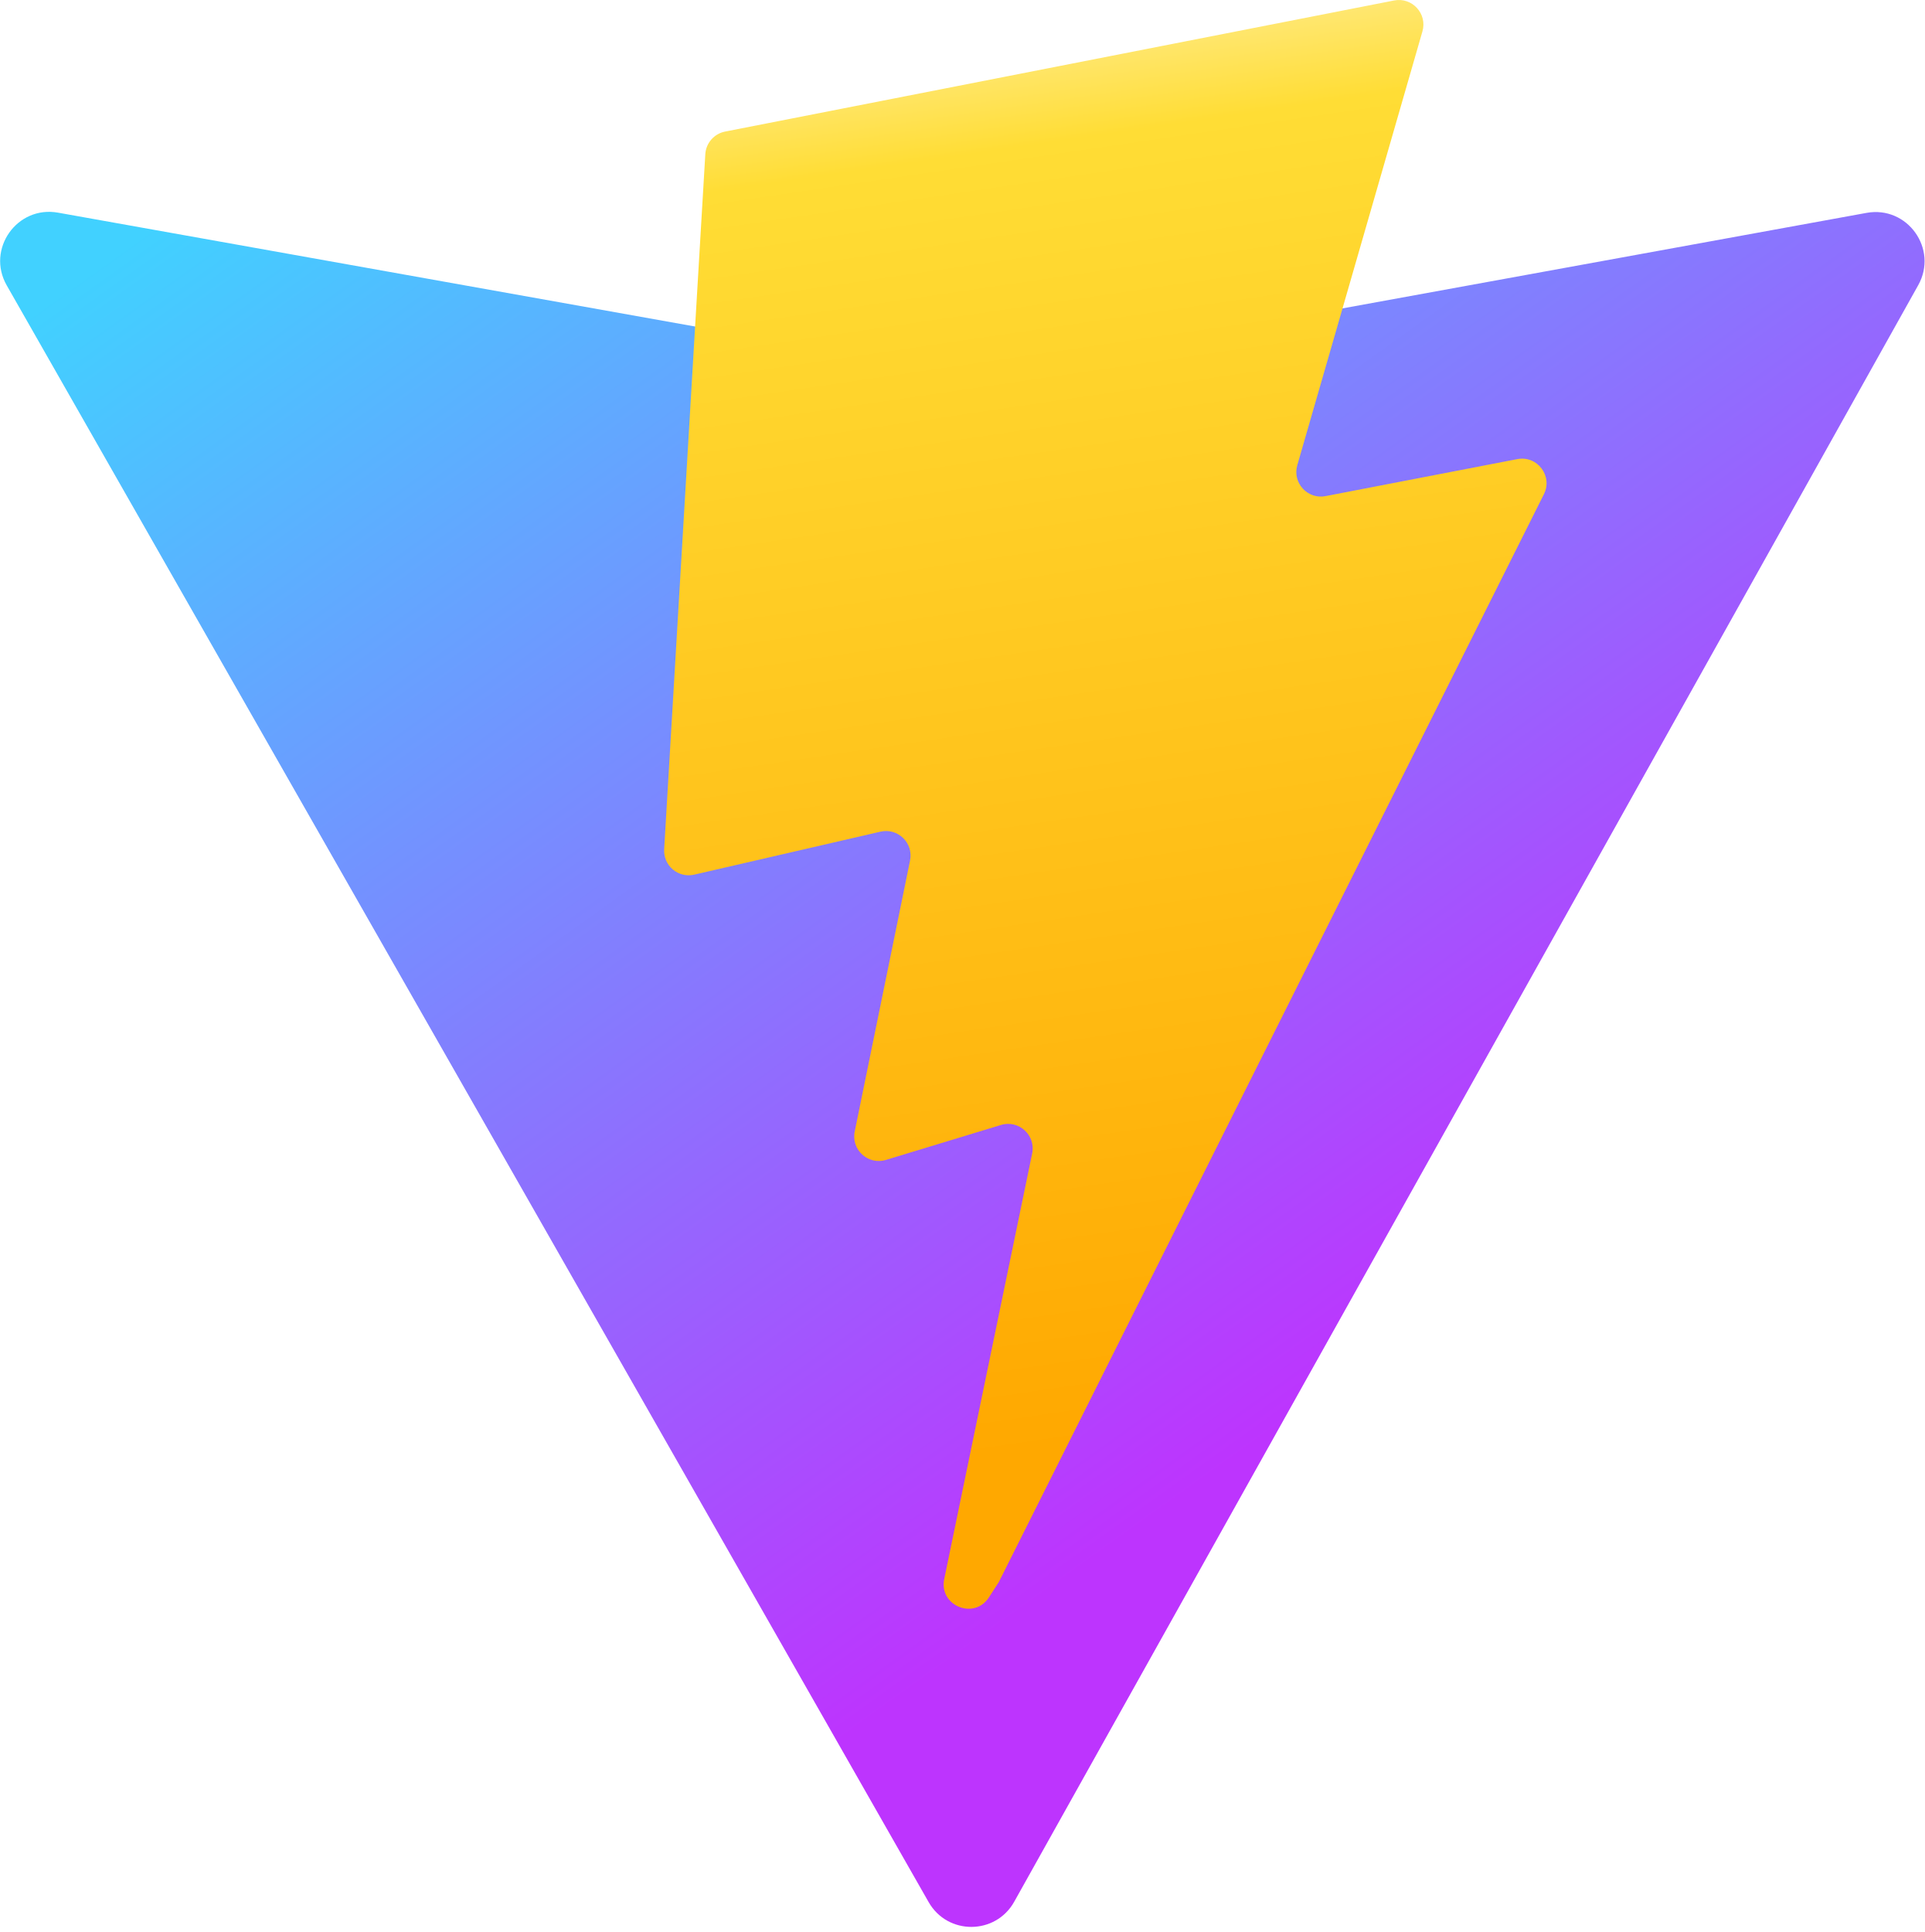
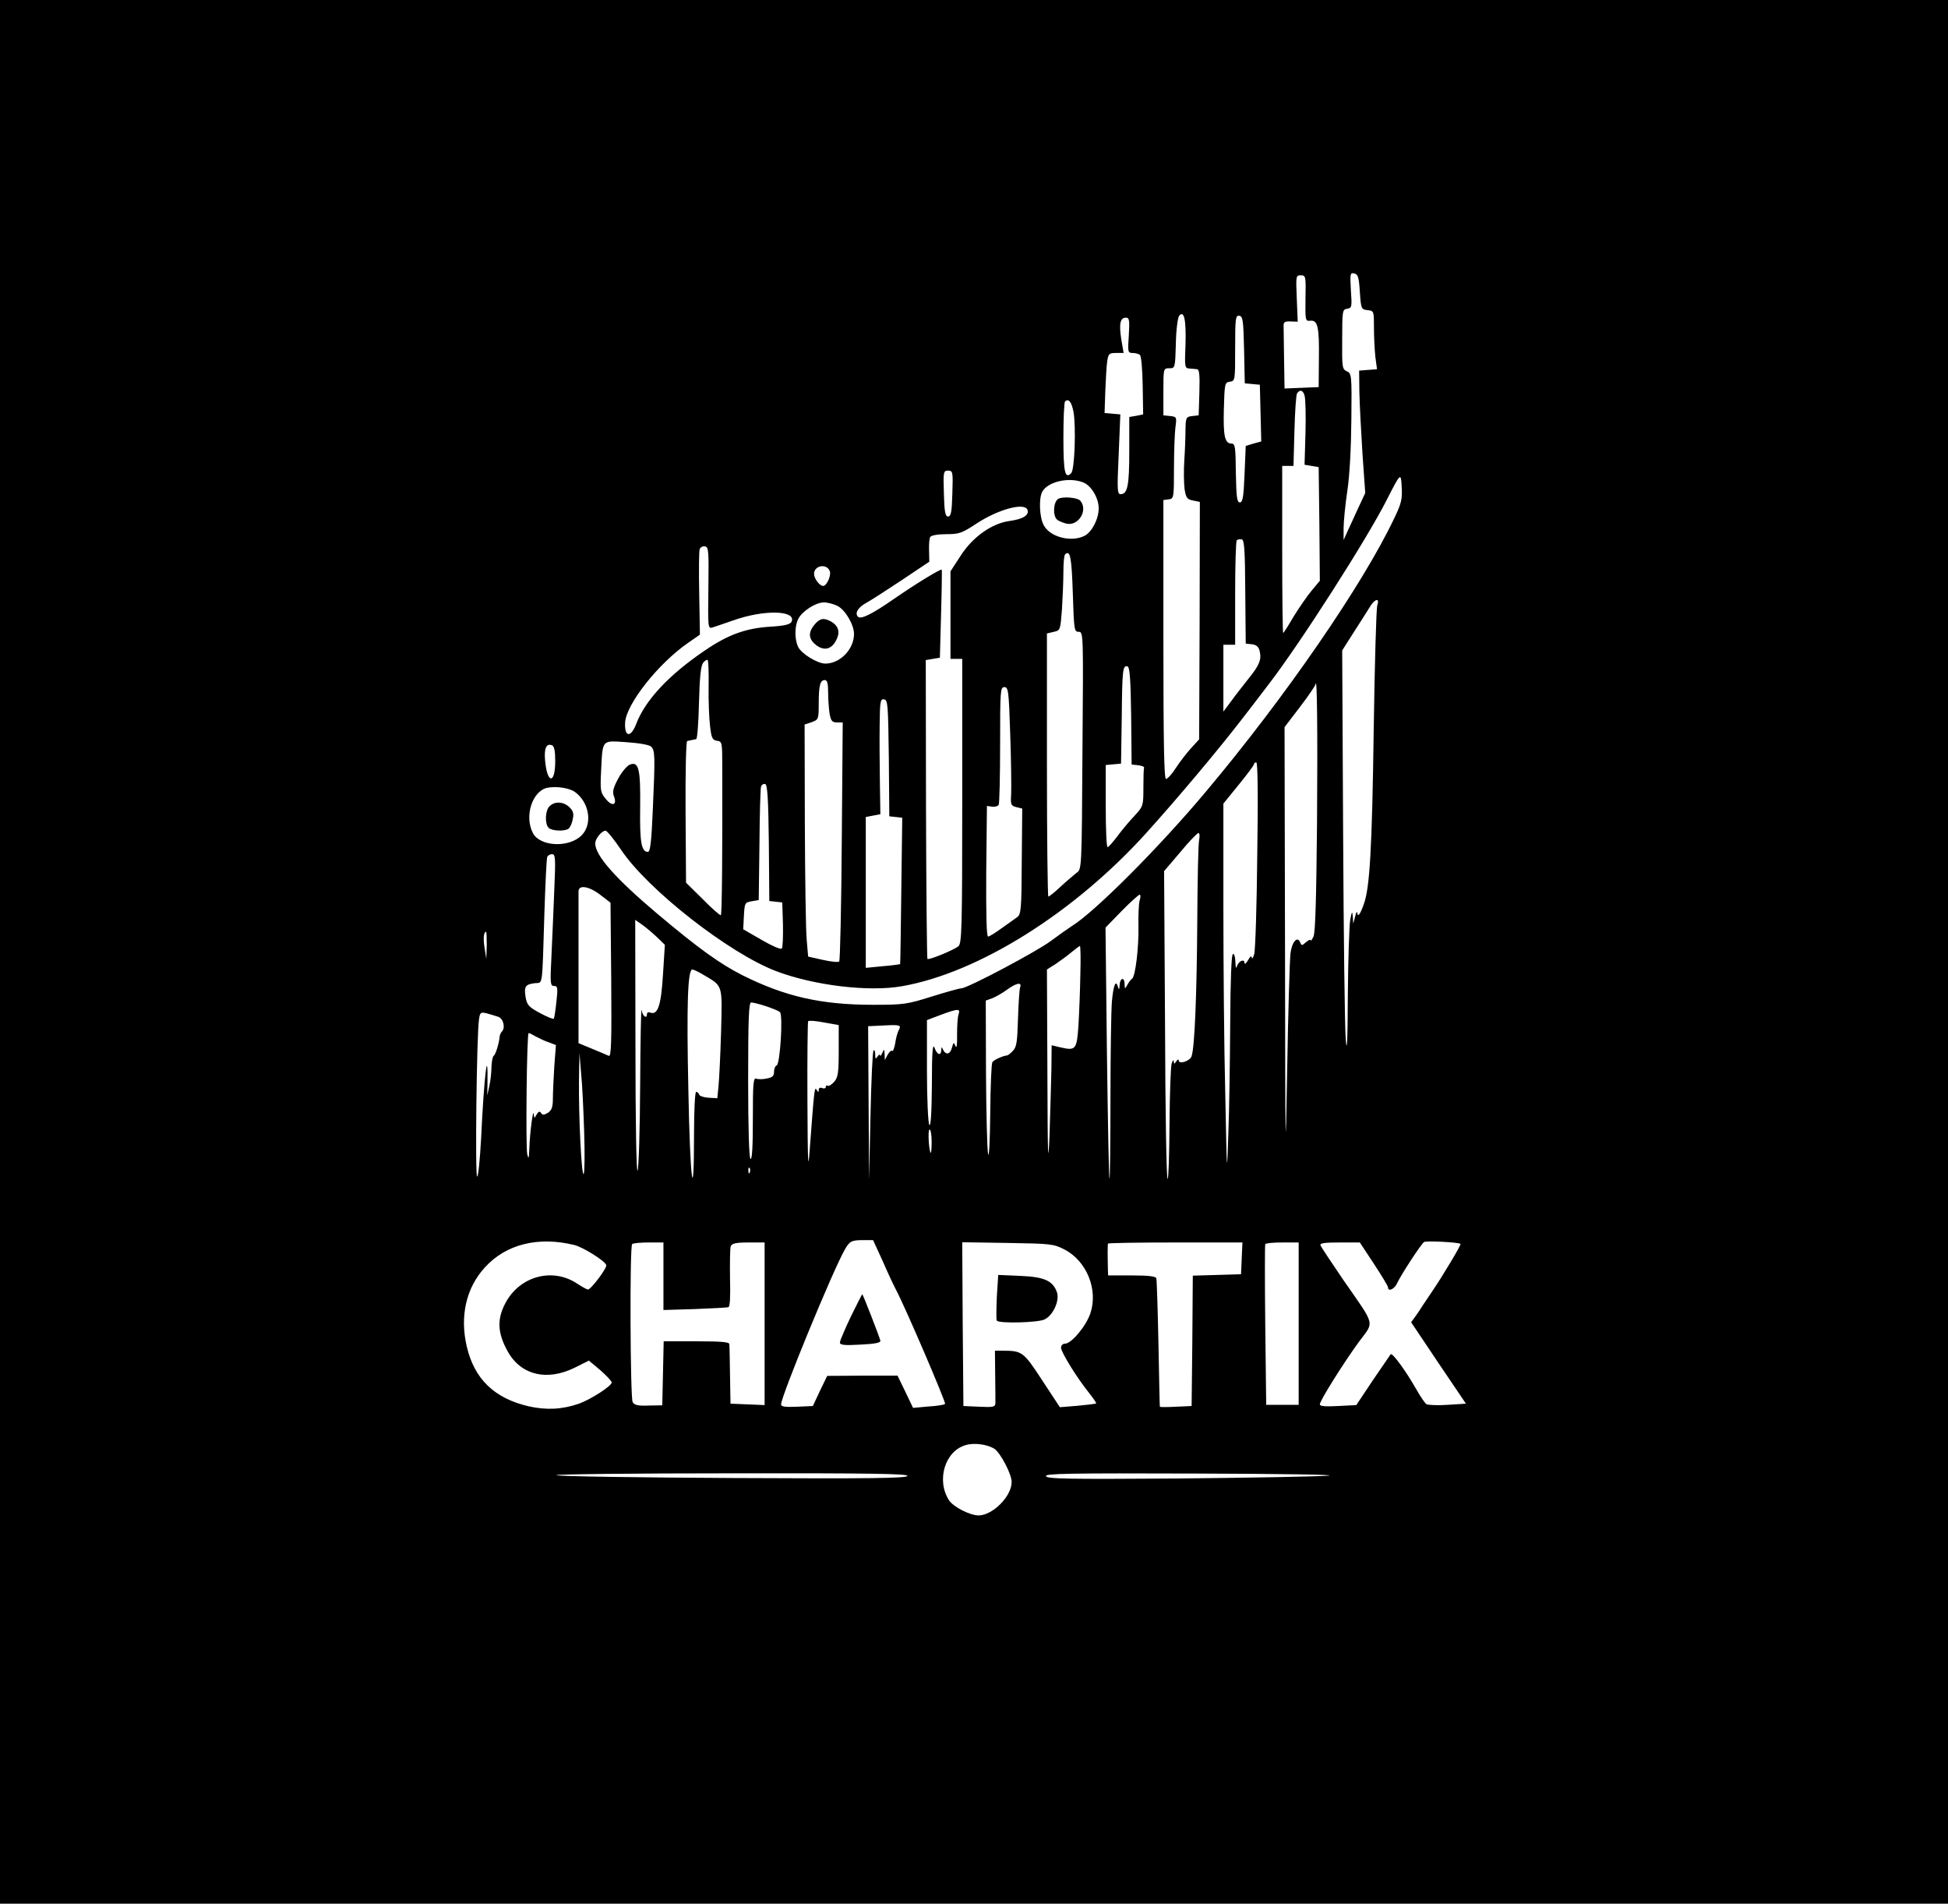
- <svg xmlns="http://www.w3.org/2000/svg" aria-hidden="true" role="img" class="iconify iconify--logos" width="31.88" height="32" preserveAspectRatio="xMidYMid meet" viewBox="0 0 256 257">
-   <defs>
-     <linearGradient id="IconifyId1813088fe1fbc01fb466" x1="-.828%" x2="57.636%" y1="7.652%" y2="78.411%">
-       <stop offset="0%" stop-color="#41D1FF" />
-       <stop offset="100%" stop-color="#BD34FE" />
-     </linearGradient>
-     <linearGradient id="IconifyId1813088fe1fbc01fb467" x1="43.376%" x2="50.316%" y1="2.242%" y2="89.03%">
-       <stop offset="0%" stop-color="#FFEA83" />
-       <stop offset="8.333%" stop-color="#FFDD35" />
-       <stop offset="100%" stop-color="#FFA800" />
-     </linearGradient>
-   </defs>
-   <path fill="url(#IconifyId1813088fe1fbc01fb466)" d="M255.153 37.938L134.897 252.976c-2.483 4.44-8.862 4.466-11.382.048L.875 37.958c-2.746-4.814 1.371-10.646 6.827-9.67l120.385 21.517a6.537 6.537 0 0 0 2.322-.004l117.867-21.483c5.438-.991 9.574 4.796 6.877 9.62Z" />
-   <path fill="url(#IconifyId1813088fe1fbc01fb467)" d="M185.432.063L96.44 17.501a3.268 3.268 0 0 0-2.634 3.014l-5.474 92.456a3.268 3.268 0 0 0 3.997 3.378l24.777-5.718c2.318-.535 4.413 1.507 3.936 3.838l-7.361 36.047c-.495 2.426 1.782 4.5 4.151 3.78l15.304-4.649c2.372-.72 4.652 1.36 4.15 3.788l-11.698 56.621c-.732 3.542 3.979 5.473 5.943 2.437l1.313-2.028l72.516-144.72c1.215-2.423-.88-5.186-3.54-4.672l-25.505 4.922c-2.396.462-4.435-1.77-3.759-4.114l16.646-57.705c.677-2.35-1.37-4.583-3.769-4.113Z" />
+ <svg xmlns="http://www.w3.org/2000/svg" version="1.0" width="828pt" height="809pt" viewBox="0 0 828 809" preserveAspectRatio="xMidYMid meet">
+   <g transform="translate(0,809) scale(0.1,-0.1)" fill="#000000" stroke="none">
+     <path d="M0 4045 l0 -4045 4140 0 4140 0 0 4045 0 4045 -4140 0 -4140 0 0 -4045z m5780 2805 c5 -73 6 -75 33 -78 27 -3 27 -4 27 -75 0 -40 3 -95 6 -124 l7 -52 -38 -3 -38 -3 1 -90 c1 -49 7 -166 13 -260 l12 -170 -28 -60 c-15 -33 -36 -78 -46 -100 l-18 -40 0 50 c0 28 7 100 16 160 10 67 16 185 17 304 2 187 1 194 -19 203 -20 9 -21 17 -20 136 0 121 1 127 21 130 20 3 21 8 16 78 -4 70 -3 76 14 72 16 -3 20 -15 24 -78z m-231 -27 c-1 -95 -1 -98 20 -96 32 4 39 -26 37 -162 l-1 -120 -72 -3 -73 -3 -2 121 c-1 66 -2 130 -2 143 -1 18 4 22 29 21 l31 -1 -4 98 c-4 96 -4 99 17 99 21 0 22 -4 20 -97z m-510 -197 c-4 -95 -3 -101 16 -102 11 -1 26 -2 33 -3 10 -1 12 -25 10 -98 l-3 -98 -27 -3 c-26 -3 -28 -6 -29 -55 0 -29 -2 -88 -5 -132 -3 -44 -2 -99 1 -123 6 -37 10 -44 36 -49 l29 -6 -1 -504 -2 -505 -34 -37 c-18 -20 -47 -57 -64 -83 -17 -27 -36 -48 -43 -48 -8 0 -11 154 -11 593 l0 592 23 3 c21 3 22 6 22 131 0 71 3 149 6 174 6 44 6 46 -22 49 l-29 3 0 100 c0 100 0 100 25 100 25 0 25 1 28 105 1 58 8 110 14 118 21 25 30 -16 27 -122z m249 -23 l3 -142 32 -3 32 -3 3 -120 3 -121 -33 -9 -33 -10 -5 -120 c-4 -98 -8 -120 -20 -120 -12 0 -15 21 -17 125 -1 109 -3 125 -18 125 -29 0 -36 31 -33 147 3 109 4 113 26 116 22 3 22 6 22 143 0 128 2 140 18 137 15 -3 17 -19 20 -145z m-490 62 c-5 -71 -4 -75 16 -75 12 0 26 -4 31 -8 6 -4 11 -62 12 -130 l2 -123 -29 -6 -30 -5 0 -145 c0 -146 -7 -183 -37 -183 -14 0 -15 18 -8 169 l7 170 -34 3 -33 3 3 90 c2 50 5 107 8 128 5 34 8 37 38 37 l32 0 -10 58 c-10 66 -5 92 20 92 14 0 16 -10 12 -75z m747 -256 c4 -12 6 -83 4 -158 l-4 -136 30 -5 30 -5 3 -241 2 -242 -35 -42 c-20 -24 -54 -74 -77 -111 -22 -38 -42 -69 -44 -69 -2 0 -4 160 -4 355 l0 355 24 0 24 0 4 148 c2 81 7 153 11 160 12 18 25 15 32 -9z m-982 -70 c11 -63 5 -246 -10 -260 -26 -26 -33 3 -33 150 0 81 3 151 7 155 15 14 28 -2 36 -45z m-515 -346 c-2 -79 -6 -98 -18 -98 -12 0 -16 19 -18 98 -3 92 -2 97 18 97 20 0 21 -5 18 -97z m1878 -106 c-134 -282 -463 -760 -801 -1162 -197 -235 -472 -511 -570 -571 -17 -11 -55 -38 -86 -61 -57 -44 -357 -203 -383 -203 -8 0 -65 -16 -126 -35 -105 -33 -120 -35 -248 -35 -222 0 -375 35 -557 126 -96 49 -184 112 -360 260 -179 151 -265 248 -265 300 0 20 28 54 44 54 6 0 35 -36 65 -80 113 -170 460 -441 660 -517 161 -61 394 -89 535 -64 325 57 732 312 1039 652 131 145 304 351 402 478 28 36 82 106 119 155 133 173 416 615 500 781 60 118 61 119 64 53 3 -49 -2 -69 -32 -131z m-1322 153 c34 -13 66 -66 66 -110 0 -46 -29 -101 -60 -117 -58 -29 -148 -5 -174 46 -18 34 -21 113 -6 141 23 43 113 64 174 40z m-237 -116 c9 -23 -18 -40 -76 -48 -75 -10 -157 -68 -208 -148 l-43 -66 0 -186 0 -186 25 0 25 0 0 -604 c0 -537 -2 -605 -16 -617 -19 -16 -126 -60 -132 -54 -2 2 -5 289 -6 637 l-1 633 30 5 30 5 5 185 c3 102 4 187 3 189 -4 5 -109 -59 -203 -124 -95 -66 -141 -88 -153 -76 -15 15 0 40 35 59 17 9 85 53 150 96 l118 79 -1 47 c-1 26 1 52 5 58 4 7 33 12 68 12 55 0 66 4 127 44 92 61 205 92 218 60z m926 -349 l2 -220 27 -3 c18 -2 28 -11 32 -28 9 -36 0 -60 -48 -119 -22 -28 -56 -71 -73 -95 l-33 -44 0 142 0 142 25 0 25 0 0 218 c0 120 3 222 7 226 4 4 13 5 21 4 11 -2 14 -44 15 -223z m-2282 16 c-2 -164 -2 -173 16 -168 10 3 50 17 88 30 131 47 269 44 250 -4 -5 -12 -26 -18 -88 -22 -106 -6 -183 -34 -282 -102 -152 -103 -253 -211 -291 -312 -23 -59 -50 -56 -47 6 4 78 141 252 269 340 l49 34 -3 174 c-2 96 -1 181 2 189 3 9 14 14 23 12 15 -3 16 -20 14 -177z m1549 -22 c5 -156 6 -164 25 -164 20 0 20 -6 16 -505 -3 -503 -3 -505 -25 -519 -11 -9 -42 -35 -67 -58 -25 -24 -49 -43 -53 -43 -3 0 -6 252 -6 559 l0 559 29 7 c28 6 28 7 35 97 3 50 6 121 6 158 0 37 3 70 7 74 22 21 28 -12 33 -165z m-1033 94 c7 -18 -13 -63 -28 -63 -15 0 -38 30 -39 51 0 36 54 46 67 12z m2327 -145 c-4 -13 -11 -250 -15 -528 -7 -510 -17 -674 -42 -742 -15 -43 -26 -58 -28 -37 -1 8 -5 1 -9 -16 l-8 -30 -2 30 c-2 25 -4 23 -11 -15 -4 -25 -9 -169 -10 -320 -1 -205 -4 -252 -9 -185 -4 50 -9 441 -11 871 l-4 780 51 80 c28 43 58 91 68 107 20 33 42 37 30 5z m-2294 -3 c33 -17 70 -80 70 -119 0 -65 -59 -126 -122 -126 -33 0 -100 41 -115 70 -16 32 -16 88 0 120 17 33 74 70 109 70 16 0 42 -7 58 -15z m-548 -343 c-1 -59 2 -134 6 -167 6 -52 10 -60 30 -63 21 -3 22 -7 22 -105 1 -348 -1 -632 -6 -636 -2 -3 -37 27 -76 67 l-72 71 -2 301 c-1 166 2 301 7 301 5 1 14 3 19 4 6 1 14 3 19 4 5 0 10 70 12 154 3 113 8 158 18 171 8 9 16 14 19 11 3 -3 5 -53 4 -113z m1796 -125 l2 -206 28 -3 c15 -2 26 -6 25 -10 -2 -5 -3 -43 -3 -86 0 -76 -1 -79 -37 -118 -21 -22 -54 -61 -73 -87 -19 -25 -38 -47 -42 -47 -5 0 -8 78 -8 174 l0 175 33 3 32 3 3 195 c2 205 4 224 25 218 9 -4 13 -57 15 -211z m-1288 101 c0 -29 3 -70 6 -90 6 -32 11 -38 32 -38 l24 0 -4 -504 c-2 -278 -7 -508 -11 -512 -4 -4 -35 -1 -70 7 l-62 14 -6 70 c-4 39 -7 260 -8 493 l-1 423 30 10 c29 11 30 12 30 79 0 77 6 100 26 100 10 0 14 -14 14 -52z m2078 -558 c-3 -317 -7 -463 -15 -480 -7 -14 -12 -21 -12 -16 -1 5 -9 1 -20 -8 -16 -15 -19 -15 -24 -2 -12 31 -36 4 -42 -47 -3 -29 -10 -254 -14 -502 -7 -413 -8 -372 -9 508 l-2 957 65 85 c36 47 66 91 67 98 6 39 9 -195 6 -593z m-1304 378 c4 -112 5 -225 4 -252 -3 -46 -1 -50 22 -56 l25 -6 -2 -224 c-1 -206 -3 -226 -20 -238 -10 -7 -39 -28 -66 -47 -26 -19 -52 -35 -57 -35 -7 0 -9 96 -8 278 l3 277 22 -3 c12 -2 24 2 28 8 3 5 6 120 6 255 0 231 1 245 18 245 17 0 19 -15 25 -202z m-516 -100 l2 -247 28 -3 27 -3 -4 -310 c-2 -170 -4 -311 -5 -312 -1 -1 -35 -6 -74 -9 l-72 -7 0 320 0 321 31 6 31 6 -2 132 c-1 73 -2 184 -1 246 1 102 3 113 19 110 16 -3 17 -24 20 -250z m-1010 49 c16 -17 17 -37 7 -264 -6 -140 -11 -183 -21 -183 -28 0 -35 41 -33 188 2 164 -6 197 -43 183 -12 -4 -35 -31 -50 -59 -22 -41 -26 -57 -18 -77 14 -37 -9 -44 -36 -9 -22 26 -23 36 -19 118 7 136 1 129 108 122 56 -4 96 -11 105 -19z m-408 -62 c0 -98 -34 -97 -43 2 -5 53 5 75 29 66 10 -4 14 -24 14 -68z m2984 -397 c-2 -216 -8 -406 -13 -423 -5 -16 -10 -23 -10 -15 -1 10 -7 6 -16 -10 -8 -14 -14 -19 -15 -13 0 20 -24 10 -32 -12 -4 -14 -6 -8 -7 18 -1 23 -5 36 -11 32 -6 -4 -10 -114 -11 -293 -1 -158 -4 -370 -8 -472 -6 -184 -6 -182 -13 170 -5 195 -8 553 -8 795 l0 440 65 80 c36 44 65 83 65 87 0 5 4 8 10 8 6 0 8 -144 4 -392z m-2076 49 l2 -246 28 -3 27 -3 3 -94 c1 -52 -1 -98 -5 -102 -5 -5 -43 12 -86 37 l-78 45 3 57 c3 55 4 57 33 62 l30 5 3 235 c1 129 4 241 7 248 3 8 11 12 18 10 9 -4 13 -65 15 -251z m-825 218 c62 -44 77 -137 29 -185 -54 -54 -177 -48 -207 10 -37 71 -3 177 60 192 38 8 93 0 118 -17z m2654 -204 c-4 -17 -7 -173 -8 -348 -2 -310 -11 -532 -24 -571 -6 -21 -55 -37 -55 -18 0 6 -5 4 -10 -4 -9 -13 -10 -13 -11 0 0 8 -5 4 -9 -10 -4 -14 -8 -130 -9 -257 -1 -128 -4 -233 -8 -233 -5 0 -10 294 -11 654 l-4 654 69 81 c37 45 72 81 77 81 5 0 6 -13 3 -29z m-2741 -213 c-3 -84 -9 -210 -12 -280 -6 -117 -5 -128 11 -128 15 0 17 -7 10 -67 -4 -38 -9 -70 -11 -72 -3 -3 -29 8 -59 24 -48 26 -55 34 -61 68 -7 45 -1 54 40 59 34 4 30 -28 40 298 4 124 9 231 12 238 2 6 11 12 20 12 15 0 16 -15 10 -152z m196 -21 l43 -33 3 -328 c2 -262 0 -327 -10 -323 -7 3 -39 17 -71 30 l-58 24 0 314 c0 173 0 322 0 332 1 28 45 21 93 -16z m2292 -24 c-4 -16 -6 -64 -5 -108 2 -89 -13 -215 -27 -224 -5 -3 -14 -15 -20 -26 -11 -19 -11 -19 -12 3 0 32 -20 27 -21 -5 -1 -17 -3 -21 -6 -10 -10 37 -20 14 -27 -60 -3 -42 -6 -229 -6 -416 0 -187 -2 -338 -4 -336 -3 2 -7 244 -11 536 l-6 531 68 70 c37 38 72 69 77 70 4 1 5 -10 0 -25z m-2051 -156 l33 -32 -8 -127 c-8 -131 -22 -173 -54 -161 -8 3 -14 0 -14 -6 0 -23 -19 -10 -23 17 -2 15 -5 -128 -6 -318 -1 -190 -6 -354 -11 -365 -5 -12 -9 211 -9 523 l-1 543 30 -21 c17 -12 45 -36 63 -53z m-724 -34 l-2 -58 -7 45 c-7 41 -4 70 6 70 2 0 3 -26 3 -57z m2523 -125 c-1 -68 -5 -164 -8 -215 -7 -103 -11 -109 -76 -94 l-38 9 -1 -102 c-1 -55 -5 -182 -8 -281 -6 -144 -8 -92 -9 262 l-2 443 38 24 c20 14 51 36 67 50 17 14 32 25 35 26 3 0 4 -55 2 -122z m-1603 0 c85 -50 81 -39 76 -242 -3 -100 -8 -204 -11 -232 l-5 -51 -36 2 c-20 1 -39 7 -41 13 -2 7 -8 12 -13 12 -5 0 -9 -77 -9 -179 0 -325 -17 -198 -24 182 -8 370 -3 517 17 517 5 0 26 -10 46 -22z m1347 -54 c-3 -8 -7 -69 -9 -133 -3 -100 -6 -121 -22 -137 -10 -11 -21 -19 -24 -19 -19 -2 -57 -19 -63 -29 -4 -6 -8 -103 -9 -216 -1 -117 -5 -192 -9 -175 -4 17 -8 170 -9 342 l-1 311 28 10 c15 6 43 22 62 36 40 29 65 34 56 10z m-1080 -80 c27 -9 54 -20 59 -25 14 -10 1 -222 -14 -227 -6 -2 -11 -14 -11 -27 0 -17 -7 -24 -30 -28 -16 -4 -37 -4 -45 -1 -13 5 -15 -17 -15 -171 0 -115 -3 -174 -10 -170 -6 4 -10 127 -10 336 0 266 3 329 13 329 7 0 36 -7 63 -16z m818 -36 c-4 -12 -6 -52 -6 -88 1 -41 -2 -58 -7 -45 -7 17 -8 17 -15 -8 -7 -28 -26 -32 -38 -7 -5 12 -7 12 -7 -2 -1 -27 -18 -21 -29 10 -8 20 -11 -22 -11 -158 -1 -123 -5 -180 -11 -170 -5 8 -10 108 -10 230 l0 215 58 22 c76 28 85 28 76 1z m-1956 -9 c22 -8 31 -47 15 -63 -4 -4 -8 -13 -9 -19 -2 -28 -17 -78 -25 -83 -5 -3 -9 -24 -10 -47 0 -23 -4 -60 -9 -82 l-9 -40 1 45 c3 182 -15 32 -27 -227 -5 -90 -12 -163 -17 -163 -9 0 -2 603 8 668 4 29 7 32 32 26 15 -4 37 -11 50 -15z m1447 -145 c0 -93 -3 -112 -19 -131 -11 -12 -23 -20 -28 -17 -4 3 -8 1 -8 -5 0 -6 -7 -8 -15 -5 -9 4 -15 0 -15 -7 0 -12 -2 -12 -9 0 -9 14 -10 3 -30 -264 -6 -87 -8 -40 -9 219 -1 181 1 332 3 336 2 4 32 2 67 -5 l63 -11 0 -110z m255 88 c-5 -9 -12 -34 -15 -56 -4 -21 -9 -35 -13 -32 -3 4 -12 -4 -19 -16 l-12 -23 -1 25 c-1 23 -2 23 -10 5 -5 -11 -9 -15 -9 -10 -1 6 -6 3 -11 -5 -8 -12 -10 -10 -10 9 0 13 -3 21 -7 17 -4 -4 -10 -129 -13 -279 l-6 -272 -2 327 -2 327 63 3 c74 4 79 2 67 -20z m-1542 -27 c15 -8 40 -20 56 -25 l29 -11 -7 -91 c-3 -50 -6 -112 -6 -137 0 -36 -5 -49 -21 -60 -17 -10 -23 -10 -29 -1 -6 9 -11 7 -19 -6 -10 -18 -10 -18 -12 1 -3 28 -17 -79 -19 -145 -2 -44 -3 -49 -9 -25 -7 34 -2 515 6 515 3 0 17 -7 31 -15z m205 -406 c3 -91 2 -171 -2 -178 -9 -14 -22 243 -20 403 l2 111 7 -85 c5 -47 10 -160 13 -251z m1477 -41 c0 -28 -2 -49 -4 -47 -8 9 -13 99 -5 99 5 0 9 -23 9 -52z m-773 -130 c-3 -8 -6 -5 -6 6 -1 11 2 17 5 13 3 -3 4 -12 1 -19z m-745 -309 c38 -10 129 -67 135 -85 4 -12 -65 -104 -78 -104 -4 0 -24 11 -44 24 -106 72 -248 33 -308 -84 -35 -67 -32 -125 10 -201 55 -102 167 -130 286 -71 l60 30 49 -41 c26 -23 48 -46 48 -52 0 -15 -89 -72 -139 -90 -72 -25 -139 -28 -215 -11 -145 34 -230 116 -262 254 -30 128 -3 249 77 336 90 99 227 133 381 95z m1309 -66 c21 -49 47 -104 57 -123 40 -75 214 -481 209 -486 -3 -4 -35 -9 -71 -11 l-65 -6 -33 69 -33 68 -150 0 -149 -1 -31 -64 -30 -64 -67 -3 c-51 -2 -68 0 -68 10 0 34 219 567 271 658 20 35 28 40 77 40 l43 0 40 -87z m2457 71 c4 -3 -78 -140 -122 -204 -17 -25 -35 -52 -41 -61 -5 -9 -18 -28 -28 -42 l-19 -26 116 -173 117 -173 -78 -5 c-43 -3 -83 -1 -90 3 -7 5 -26 33 -43 63 -43 76 -101 156 -109 149 -3 -4 -37 -54 -76 -111 l-70 -105 -77 -4 c-54 -3 -78 -1 -78 7 0 16 102 178 167 267 65 87 71 63 -66 260 -51 75 -96 142 -98 149 -4 9 16 12 81 12 l86 0 60 -91 c33 -50 60 -95 60 -100 0 -20 28 -7 39 19 17 36 101 165 114 174 10 6 147 -1 155 -8z m-3388 -137 l0 -144 133 4 c72 3 137 6 143 8 7 2 9 44 7 123 -1 67 0 128 3 136 5 12 22 16 75 16 l69 0 0 -345 0 -346 -72 3 -73 3 -2 120 c-1 66 -2 126 -3 133 0 9 -35 12 -140 12 l-139 0 -3 -136 -3 -136 -58 -1 c-46 -2 -61 2 -68 15 -10 19 -13 661 -2 671 3 4 35 7 70 7 l63 0 0 -143z m1705 113 c94 -49 143 -170 110 -270 -18 -55 -81 -130 -108 -130 -10 0 -17 -8 -17 -17 0 -19 66 -126 118 -191 19 -24 33 -44 31 -46 -2 -2 -38 -6 -79 -10 l-75 -6 -75 114 c-79 121 -85 126 -167 126 l-34 0 1 -102 c1 -57 1 -111 1 -121 -1 -16 -9 -18 -68 -15 l-68 3 -3 348 -2 348 193 -3 c184 -3 195 -4 242 -28z m753 -37 l-3 -68 -102 -3 -103 -3 -2 -277 -3 -277 -67 -3 c-38 -2 -68 -2 -68 0 -1 2 -3 122 -6 268 -3 146 -7 271 -9 278 -3 8 -33 12 -105 12 l-100 0 -1 30 c0 17 -1 46 -1 65 0 19 1 37 1 40 1 3 129 5 286 5 l286 0 -3 -67z m242 -278 l0 -345 -69 0 -69 0 -4 338 c-2 185 -2 340 0 345 2 4 34 7 73 7 l69 0 0 -345z m-1293 -532 c26 -18 73 -107 73 -141 0 -61 -81 -142 -141 -142 -38 1 -106 36 -125 64 -55 85 -18 210 71 235 36 11 92 3 122 -16z m-370 -115 c-3 -10 -157 -12 -738 -9 -404 2 -743 7 -754 12 -11 4 321 8 738 8 603 1 758 -2 754 -11z m1788 1 c-49 -4 -338 -9 -642 -12 -462 -3 -553 -2 -557 10 -5 11 96 13 642 11 356 -1 607 -5 557 -9z" />
+     <path d="M4498 5970 c-21 -13 -24 -72 -5 -88 6 -6 24 -13 39 -17 52 -13 95 58 59 98 -13 13 -75 18 -93 7z" />
+     <path d="M3460 5433 c-26 -33 -23 -60 11 -86 34 -24 64 -16 84 24 17 33 9 61 -25 79 -30 16 -47 12 -70 -17z" />
+     <path d="M2336 4664 c-19 -18 -21 -75 -4 -92 13 -13 66 -16 84 -4 6 4 15 21 18 39 6 25 3 36 -13 52 -25 25 -63 27 -85 5z" />
+     <path d="M3616 2494 c-25 -53 -46 -102 -46 -109 0 -11 19 -13 88 -9 63 3 86 8 84 17 -5 19 -74 197 -77 197 -1 0 -23 -43 -49 -96z" />
+     <path d="M4237 2579 c-2 -52 -3 -97 0 -101 7 -13 176 -9 203 5 36 17 64 79 53 114 -17 50 -53 67 -157 71 l-93 4 -6 -93z" />
+   </g>
</svg>
